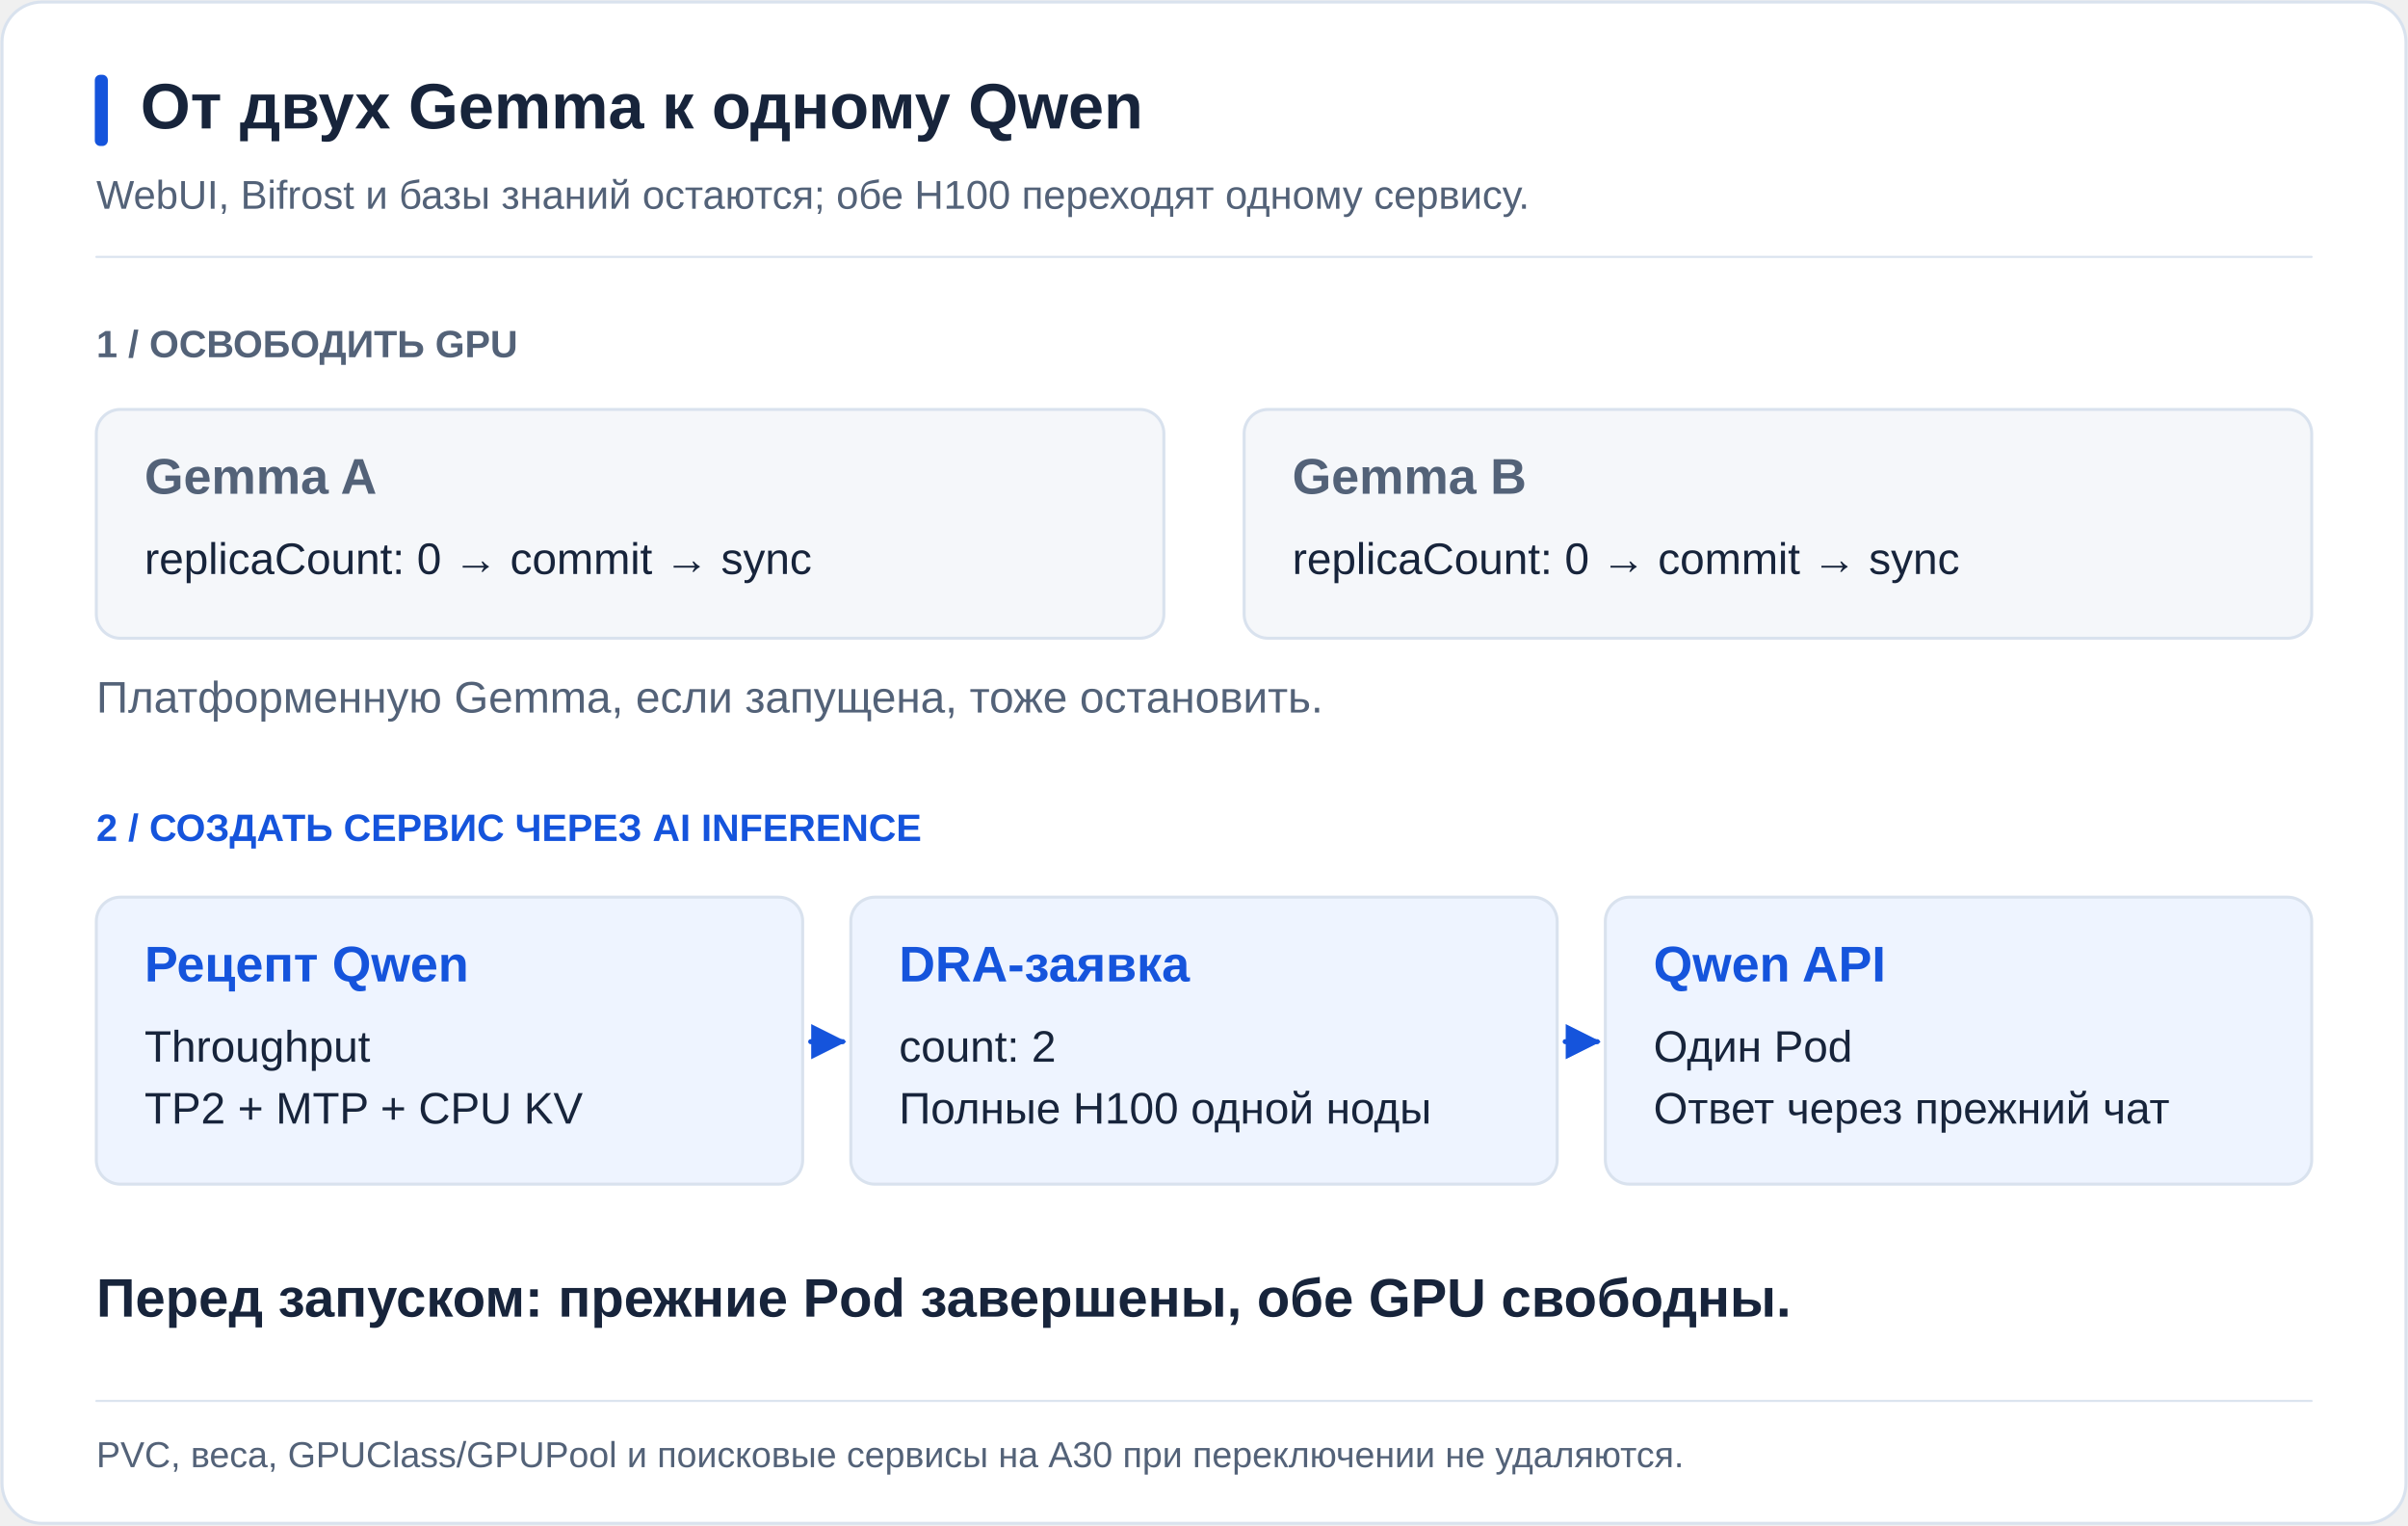
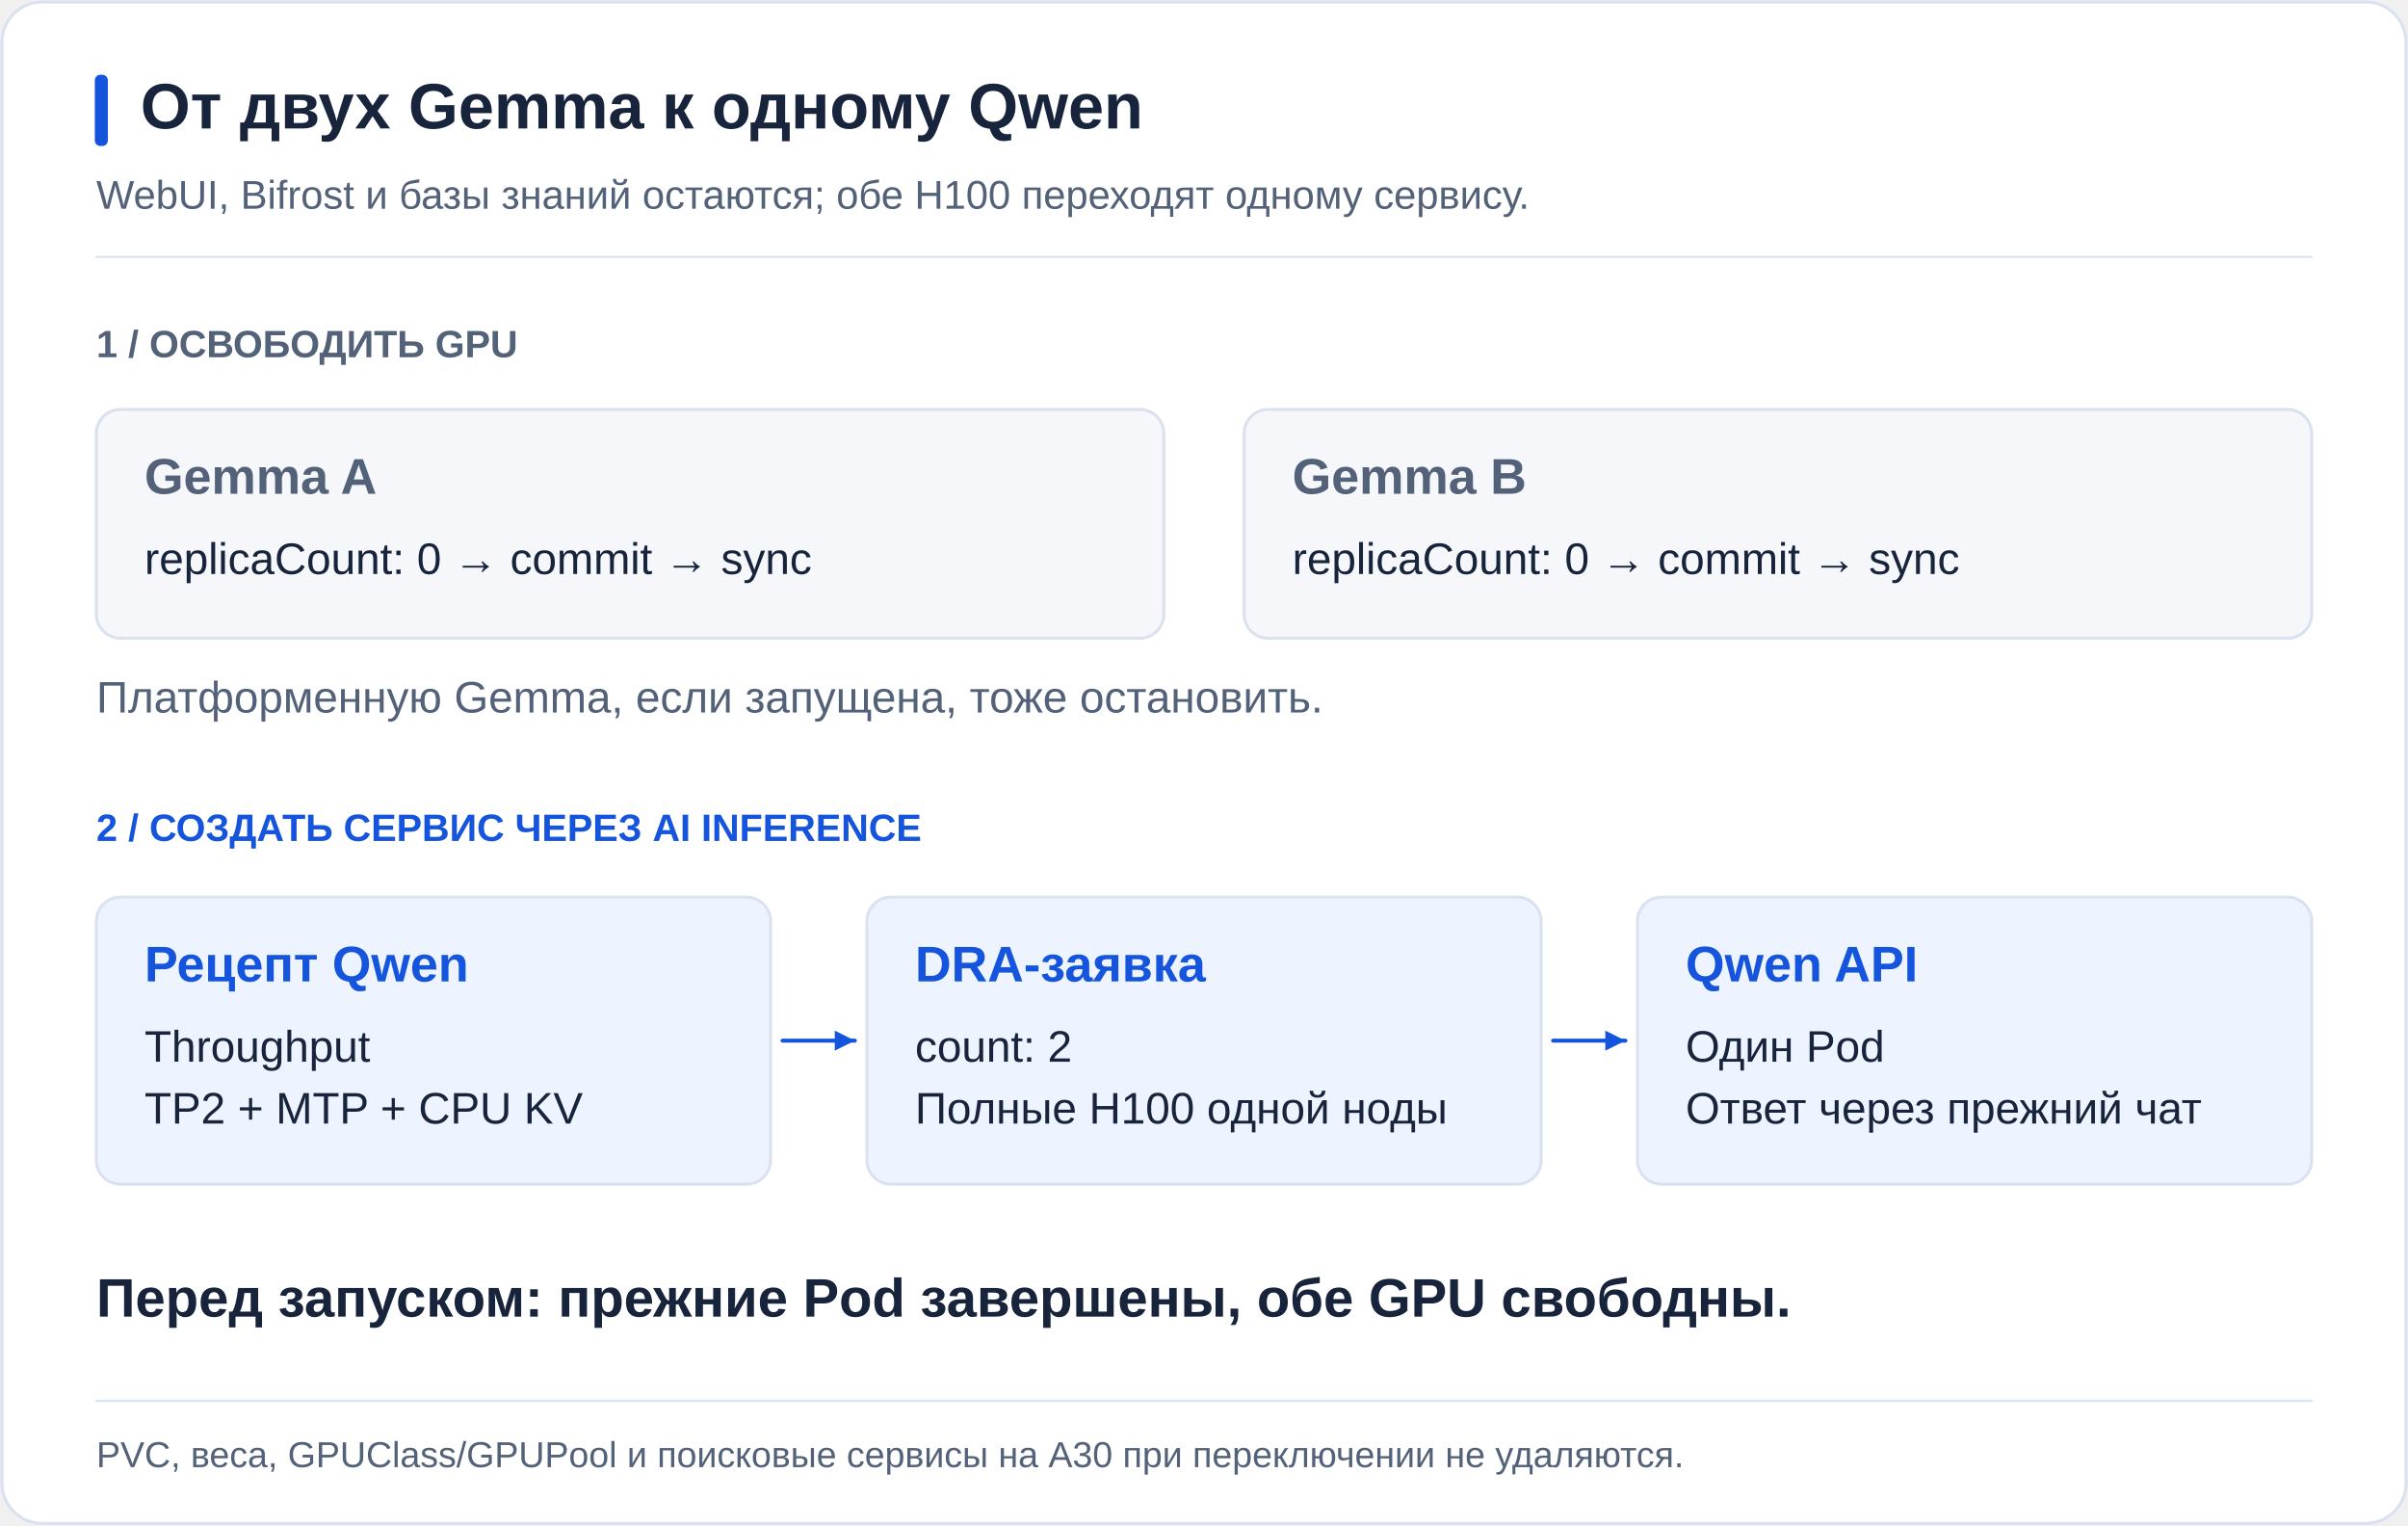
<svg xmlns="http://www.w3.org/2000/svg" width="1200" height="760" viewBox="0 0 1200 760" role="img" aria-labelledby="title desc" data-design="hardfest-v2">
  <defs>
-     <marker id="arrow" viewBox="0 0 10 10" refX="9" refY="5" markerWidth="7" markerHeight="7" orient="auto-start-reverse">
-       <path d="M0 0 10 5 0 10Z" fill="context-stroke" />
+     <marker id="arrow-1554dc" viewBox="0 0 10 10" refX="10" refY="5" markerWidth="10" markerHeight="10" markerUnits="userSpaceOnUse" orient="auto">
+       <path d="M0 0 L10 5 L0 10 Z" fill="#1554dc" />
+     </marker>
+     <marker id="arrow-087d78" viewBox="0 0 10 10" refX="10" refY="5" markerWidth="10" markerHeight="10" markerUnits="userSpaceOnUse" orient="auto">
+       <path d="M0 0 L10 5 L0 10 Z" fill="#087d78" />
+     </marker>
+     <marker id="arrow-7041b8" viewBox="0 0 10 10" refX="10" refY="5" markerWidth="10" markerHeight="10" markerUnits="userSpaceOnUse" orient="auto">
+       <path d="M0 0 L10 5 L0 10 Z" fill="#7041b8" />
+     </marker>
+     <marker id="arrow-536278" viewBox="0 0 10 10" refX="10" refY="5" markerWidth="10" markerHeight="10" markerUnits="userSpaceOnUse" orient="auto">
+       <path d="M0 0 L10 5 L0 10 Z" fill="#536278" />
    </marker>
  </defs>
  <style>text{font-family:Arial,Helvetica,sans-serif;font-variant-numeric:tabular-nums}</style>
  <rect x="1" y="1" width="1198" height="758" rx="20" fill="#ffffff" stroke="#d9e2ee" stroke-width="1.5" />
  <rect x="48" y="38" width="5" height="34" rx="2" fill="#1554dc" stroke="#1554dc" stroke-width="1.5" />
  <text x="70" y="64" font-size="32" fill="#17243b" text-anchor="start" font-weight="700" data-max-width="1082">
    <tspan x="70" dy="0">От двух Gemma к одному Qwen</tspan>
  </text>
  <text x="48" y="104" font-size="20" fill="#536278" text-anchor="start" data-max-width="1104">
    <tspan x="48" dy="0">WebUI, Bifrost и базы знаний остаются; обе H100 переходят одному сервису.</tspan>
  </text>
  <path d="M48 128 H1152" fill="none" stroke="#d9e2ee" stroke-width="1" stroke-linejoin="round" stroke-linecap="round" />
  <text x="48" y="178" font-size="19" fill="#536278" text-anchor="start" font-weight="700">
    <tspan x="48" dy="0">1 / ОСВОБОДИТЬ GPU</tspan>
  </text>
-   <rect x="48" y="204" width="532" height="114" rx="12" fill="#f5f7fa" stroke="#d9e2ee" stroke-width="1.5" />
+   <rect x="48" y="204" width="532" height="114" rx="12" fill="#f5f7fa" stroke="#d9e2ee" stroke-width="1.5" data-node="true" />
  <text x="72" y="246" font-size="25" fill="#536278" text-anchor="start" font-weight="700" data-max-width="484">
    <tspan x="72" dy="0">Gemma A</tspan>
  </text>
  <text x="72" y="286" font-size="22" fill="#17243b" text-anchor="start" data-max-width="484">
    <tspan x="72" dy="0">replicaCount: 0 → commit → sync</tspan>
  </text>
-   <rect x="620" y="204" width="532" height="114" rx="12" fill="#f5f7fa" stroke="#d9e2ee" stroke-width="1.5" />
+   <rect x="620" y="204" width="532" height="114" rx="12" fill="#f5f7fa" stroke="#d9e2ee" stroke-width="1.5" data-node="true" />
  <text x="644" y="246" font-size="25" fill="#536278" text-anchor="start" font-weight="700" data-max-width="484">
    <tspan x="644" dy="0">Gemma B</tspan>
  </text>
  <text x="644" y="286" font-size="22" fill="#17243b" text-anchor="start" data-max-width="484">
    <tspan x="644" dy="0">replicaCount: 0 → commit → sync</tspan>
  </text>
  <text x="48" y="355" font-size="22" fill="#536278" text-anchor="start">
    <tspan x="48" dy="0">Платформенную Gemma, если запущена, тоже остановить.</tspan>
  </text>
  <text x="48" y="419" font-size="19" fill="#1554dc" text-anchor="start" font-weight="700">
    <tspan x="48" dy="0">2 / СОЗДАТЬ СЕРВИС ЧЕРЕЗ AI INFERENCE</tspan>
  </text>
-   <rect x="48" y="447" width="352" height="143" rx="12" fill="#eef4ff" stroke="#d9e2ee" stroke-width="1.5" />
-   <text x="72" y="489" font-size="25" fill="#1554dc" text-anchor="start" font-weight="700" data-max-width="304">
+   <rect x="48" y="447" width="336" height="143" rx="12" fill="#eef4ff" stroke="#d9e2ee" stroke-width="1.5" data-node="true" />
+   <text x="72" y="489" font-size="25" fill="#1554dc" text-anchor="start" font-weight="700" data-max-width="288">
    <tspan x="72" dy="0">Рецепт Qwen</tspan>
  </text>
-   <text x="72" y="529" font-size="22" fill="#17243b" text-anchor="start" data-max-width="304">
+   <text x="72" y="529" font-size="22" fill="#17243b" text-anchor="start" data-max-width="288">
    <tspan x="72" dy="0">Throughput</tspan>
    <tspan x="72" dy="30.8">TP2 + MTP + CPU KV</tspan>
  </text>
-   <path d="M404 519 H420" fill="none" stroke="#1554dc" stroke-width="2.5" stroke-linejoin="round" stroke-linecap="round" marker-end="url(#arrow)" />
-   <rect x="424" y="447" width="352" height="143" rx="12" fill="#eef4ff" stroke="#d9e2ee" stroke-width="1.5" />
-   <text x="448" y="489" font-size="25" fill="#1554dc" text-anchor="start" font-weight="700" data-max-width="304">
-     <tspan x="448" dy="0">DRA-заявка</tspan>
+   <path d="M390 518.5 L426 518.5" fill="none" stroke="#1554dc" stroke-width="2" stroke-linejoin="round" stroke-linecap="round" marker-end="url(#arrow-1554dc)" data-connector="true" />
+   <rect x="432" y="447" width="336" height="143" rx="12" fill="#eef4ff" stroke="#d9e2ee" stroke-width="1.5" data-node="true" />
+   <text x="456" y="489" font-size="25" fill="#1554dc" text-anchor="start" font-weight="700" data-max-width="288">
+     <tspan x="456" dy="0">DRA-заявка</tspan>
  </text>
-   <text x="448" y="529" font-size="22" fill="#17243b" text-anchor="start" data-max-width="304">
-     <tspan x="448" dy="0">count: 2</tspan>
-     <tspan x="448" dy="30.8">Полные H100 одной ноды</tspan>
+   <text x="456" y="529" font-size="22" fill="#17243b" text-anchor="start" data-max-width="288">
+     <tspan x="456" dy="0">count: 2</tspan>
+     <tspan x="456" dy="30.8">Полные H100 одной ноды</tspan>
  </text>
-   <path d="M780 519 H796" fill="none" stroke="#1554dc" stroke-width="2.5" stroke-linejoin="round" stroke-linecap="round" marker-end="url(#arrow)" />
-   <rect x="800" y="447" width="352" height="143" rx="12" fill="#eef4ff" stroke="#d9e2ee" stroke-width="1.5" />
-   <text x="824" y="489" font-size="25" fill="#1554dc" text-anchor="start" font-weight="700" data-max-width="304">
-     <tspan x="824" dy="0">Qwen API</tspan>
+   <path d="M774 518.5 L810 518.5" fill="none" stroke="#1554dc" stroke-width="2" stroke-linejoin="round" stroke-linecap="round" marker-end="url(#arrow-1554dc)" data-connector="true" />
+   <rect x="816" y="447" width="336" height="143" rx="12" fill="#eef4ff" stroke="#d9e2ee" stroke-width="1.5" data-node="true" />
+   <text x="840" y="489" font-size="25" fill="#1554dc" text-anchor="start" font-weight="700" data-max-width="288">
+     <tspan x="840" dy="0">Qwen API</tspan>
  </text>
-   <text x="824" y="529" font-size="22" fill="#17243b" text-anchor="start" data-max-width="304">
-     <tspan x="824" dy="0">Один Pod</tspan>
-     <tspan x="824" dy="30.8">Ответ через прежний чат</tspan>
+   <text x="840" y="529" font-size="22" fill="#17243b" text-anchor="start" data-max-width="288">
+     <tspan x="840" dy="0">Один Pod</tspan>
+     <tspan x="840" dy="30.8">Ответ через прежний чат</tspan>
  </text>
  <text x="48" y="656" font-size="27" fill="#17243b" text-anchor="start" font-weight="700">
    <tspan x="48" dy="0">Перед запуском: прежние Pod завершены, обе GPU свободны.</tspan>
  </text>
  <path d="M48 698 H1152" fill="none" stroke="#d9e2ee" stroke-width="1" stroke-linejoin="round" stroke-linecap="round" />
  <text x="48" y="731" font-size="18" fill="#536278" text-anchor="start" data-max-width="1104">
    <tspan x="48" dy="0">PVC, веса, GPUClass/GPUPool и поисковые сервисы на A30 при переключении не удаляются.</tspan>
  </text>
</svg>
